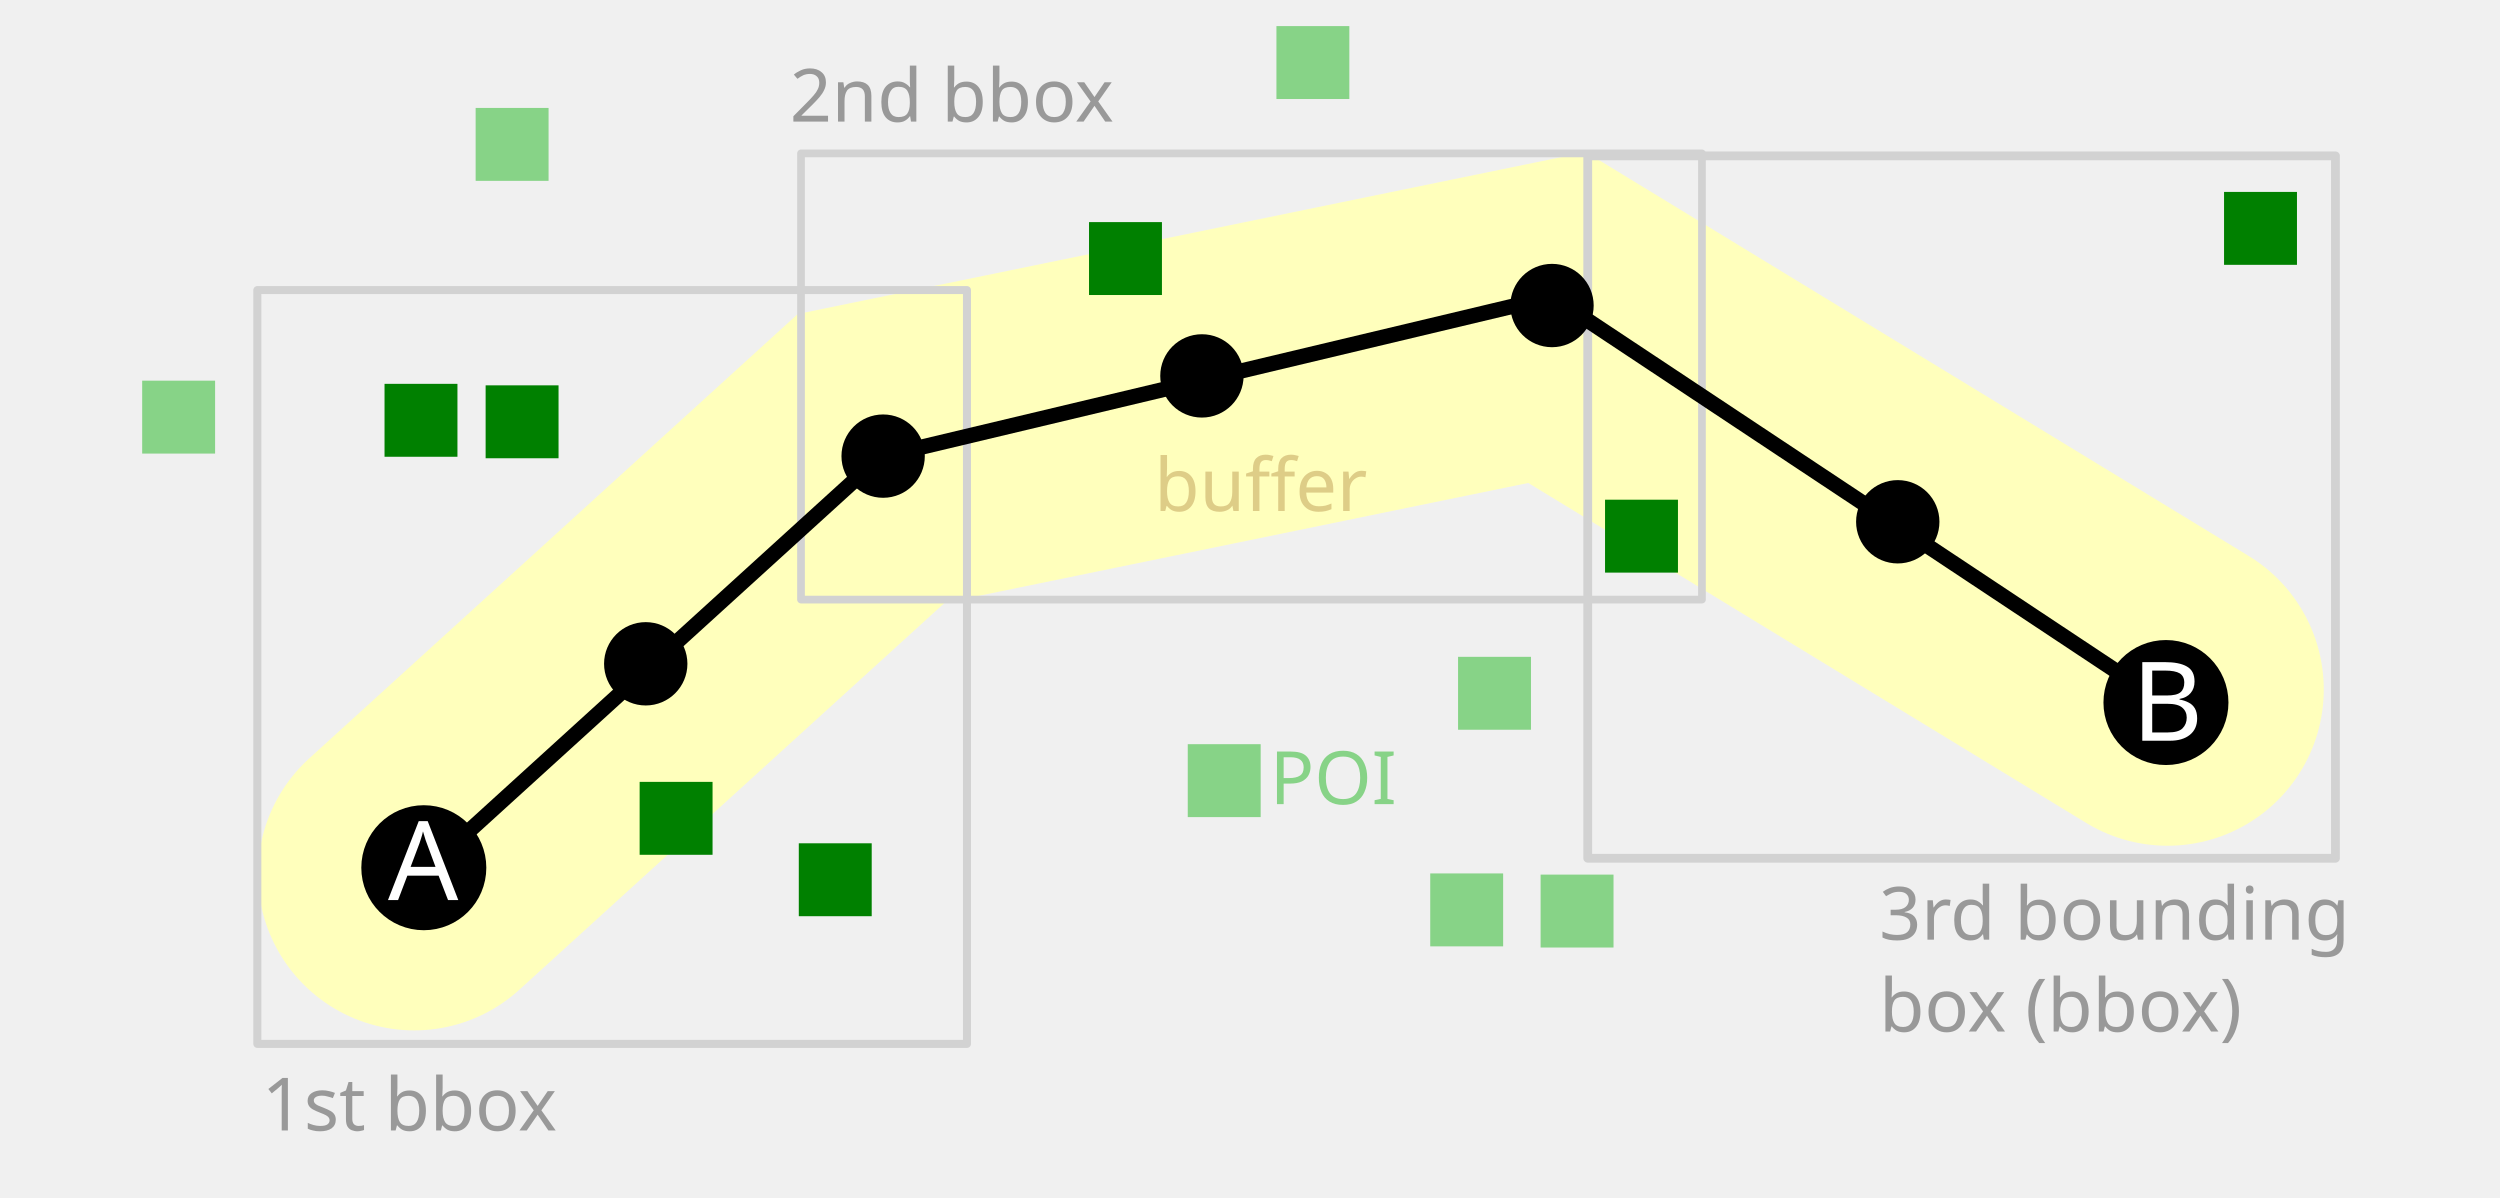
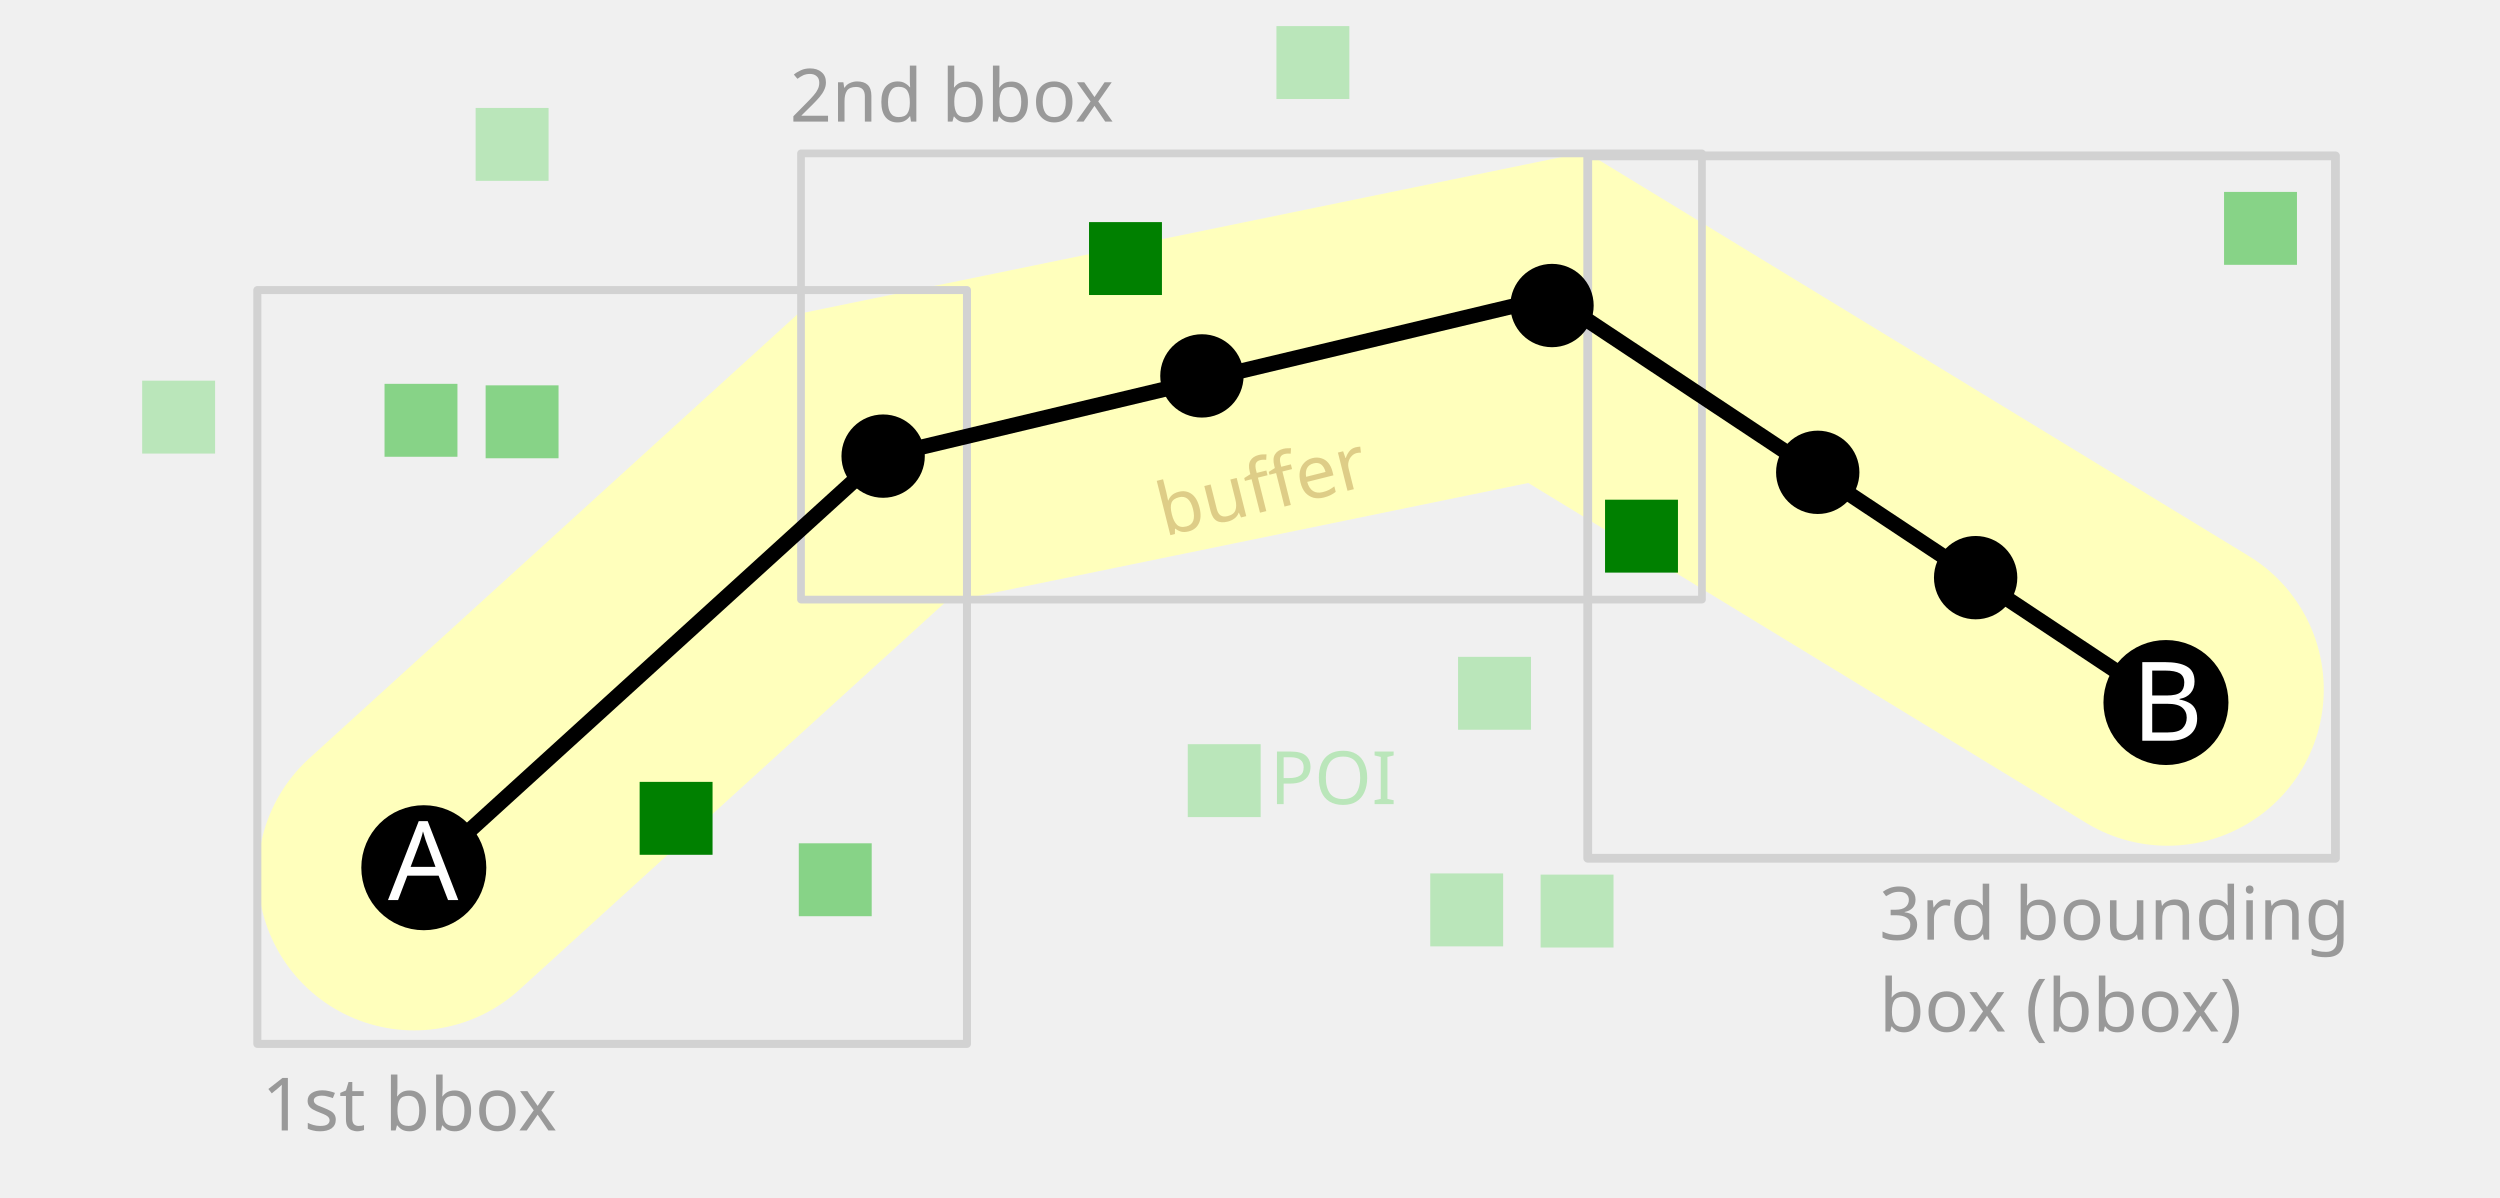
<svg xmlns="http://www.w3.org/2000/svg" width="240mm" height="115mm" viewBox="0 0 240 115" version="1.1" id="svg1">
  <defs id="defs1" />
  <g id="layer1">
    <path style="fill:none;stroke:#ffffbc;stroke-width:30;stroke-linecap:round;stroke-linejoin:miter;stroke-dasharray:none;stroke-opacity:1;paint-order:normal" d="M 39.763,83.917 83.639,44.007 149.474,30.482 208.082,66.191" id="path1-7" />
    <rect style="fill:none;stroke:#d2d2d2;stroke-width:0.77;stroke-linecap:round;stroke-linejoin:round;stroke-dasharray:none;stroke-opacity:1" id="rect2" width="68.124" height="72.366" x="24.704" y="27.848" />
    <rect style="fill:none;stroke:#d2d2d2;stroke-width:0.74;stroke-linecap:round;stroke-linejoin:round;stroke-dasharray:none;stroke-opacity:1" id="rect2-6" width="86.49" height="42.835" x="76.897" y="14.725" />
    <rect style="fill:none;stroke:#d2d2d2;stroke-width:0.846;stroke-linecap:round;stroke-linejoin:round;stroke-dasharray:none;stroke-opacity:1" id="rect2-6-4" width="71.781" height="67.429" x="152.422" y="14.963" />
    <path style="fill:none;stroke:#000000;stroke-width:1.465;stroke-linecap:butt;stroke-linejoin:miter;stroke-dasharray:none;stroke-opacity:1" d="M 40.622,83.78 84.497,43.87 149.007,28.498 207.938,67.602" id="path1" />
    <ellipse style="fill:#000000;stroke:#000000;stroke-width:3.195;stroke-linecap:round;stroke-linejoin:round" id="path2-5" cx="84.781" cy="43.788" rx="2.403" ry="2.403" />
-     <ellipse style="fill:#000000;stroke:#000000;stroke-width:3.195;stroke-linecap:round;stroke-linejoin:round" id="path2-5-29" cx="61.991" cy="63.725" rx="2.403" ry="2.403" />
    <ellipse style="fill:#000000;stroke:#000000;stroke-width:3.195;stroke-linecap:round;stroke-linejoin:round" id="path2-5-5" cx="115.384" cy="36.087" rx="2.403" ry="2.403" />
-     <ellipse style="fill:#000000;stroke:#000000;stroke-width:3.195;stroke-linecap:round;stroke-linejoin:round" id="path2-5-5-0" cx="182.185" cy="50.091" rx="2.403" ry="2.403" />
+     <ellipse style="fill:#000000;stroke:#000000;stroke-width:3.195;stroke-linecap:round;stroke-linejoin:round" id="path2-5-5-0" cx="174.503" cy="45.343" rx="2.403" ry="2.403" />
+     <ellipse style="fill:#000000;stroke:#000000;stroke-width:3.195;stroke-linecap:round;stroke-linejoin:round" id="path2-5-5-0-5" cx="189.661" cy="55.455" rx="2.403" ry="2.403" />
    <ellipse style="fill:#000000;stroke:#000000;stroke-width:3.195;stroke-linecap:round;stroke-linejoin:round" id="path2-5-3" cx="148.992" cy="29.331" rx="2.403" ry="2.403" />
-     <rect style="fill:#008000;stroke:none;stroke-width:1.496;stroke-linecap:round;stroke-linejoin:round;stroke-dasharray:none;stroke-opacity:1" id="rect3" width="7" height="7" x="36.915" y="36.849" />
-     <rect style="fill:#008000;stroke:none;stroke-width:1.496;stroke-linecap:round;stroke-linejoin:round;stroke-dasharray:none;stroke-opacity:1" id="rect3-6" width="7" height="7" x="46.62" y="36.993" />
-     <rect style="fill:#008000;stroke:none;stroke-width:1.496;stroke-linecap:round;stroke-linejoin:round;stroke-dasharray:none;stroke-opacity:1" id="rect3-6-2" width="7" height="7" x="76.684" y="80.956" />
-     <rect style="fill:#87d387;fill-opacity:1;stroke:none;stroke-width:1.496;stroke-linecap:round;stroke-linejoin:round;stroke-dasharray:none;stroke-opacity:1" id="rect3-6-2-2" width="7" height="7" x="114.024" y="71.442" />
-     <rect style="fill:#87d387;fill-opacity:1;stroke:none;stroke-width:1.496;stroke-linecap:round;stroke-linejoin:round;stroke-dasharray:none;stroke-opacity:1" id="rect3-6-2-2-9" width="7" height="7" x="139.974" y="63.055" />
-     <rect style="fill:#87d387;fill-opacity:1;stroke:none;stroke-width:1.496;stroke-linecap:round;stroke-linejoin:round;stroke-dasharray:none;stroke-opacity:1" id="rect3-6-2-2-9-1" width="7" height="7" x="147.898" y="83.962" />
-     <rect style="fill:#87d387;fill-opacity:1;stroke:none;stroke-width:1.496;stroke-linecap:round;stroke-linejoin:round;stroke-dasharray:none;stroke-opacity:1" id="rect3-6-2-2-9-1-7" width="7" height="7" x="137.302" y="83.85" />
+     <rect style="fill:#87d387;stroke:none;stroke-width:1.496;stroke-linecap:round;stroke-linejoin:round;stroke-dasharray:none;stroke-opacity:1;fill-opacity:1" id="rect3" width="7" height="7" x="36.915" y="36.849" />
+     <rect style="fill:#87d387;stroke:none;stroke-width:1.496;stroke-linecap:round;stroke-linejoin:round;stroke-dasharray:none;stroke-opacity:1;fill-opacity:1" id="rect3-6" width="7" height="7" x="46.62" y="36.993" />
+     <rect style="fill:#87d387;stroke:none;stroke-width:1.496;stroke-linecap:round;stroke-linejoin:round;stroke-dasharray:none;stroke-opacity:1;fill-opacity:1" id="rect3-6-2" width="7" height="7" x="76.684" y="80.956" />
+     <rect style="fill:#bae6ba;fill-opacity:1;stroke:none;stroke-width:1.496;stroke-linecap:round;stroke-linejoin:round;stroke-dasharray:none;stroke-opacity:1" id="rect3-6-2-2" width="7" height="7" x="114.024" y="71.442" />
+     <rect style="fill:#bae6ba;fill-opacity:1;stroke:none;stroke-width:1.496;stroke-linecap:round;stroke-linejoin:round;stroke-dasharray:none;stroke-opacity:1" id="rect3-6-2-2-9" width="7" height="7" x="139.974" y="63.055" />
+     <rect style="fill:#bae6ba;fill-opacity:1;stroke:none;stroke-width:1.496;stroke-linecap:round;stroke-linejoin:round;stroke-dasharray:none;stroke-opacity:1" id="rect3-6-2-2-9-1" width="7" height="7" x="147.898" y="83.962" />
+     <rect style="fill:#bae6ba;fill-opacity:1;stroke:none;stroke-width:1.496;stroke-linecap:round;stroke-linejoin:round;stroke-dasharray:none;stroke-opacity:1" id="rect3-6-2-2-9-1-7" width="7" height="7" x="137.302" y="83.85" />
    <rect style="fill:#008000;stroke:none;stroke-width:1.496;stroke-linecap:round;stroke-linejoin:round;stroke-dasharray:none;stroke-opacity:1" id="rect3-6-2-2-9-4" width="7" height="7" x="154.084" y="47.971" />
-     <rect style="fill:#008000;stroke:none;stroke-width:1.496;stroke-linecap:round;stroke-linejoin:round;stroke-dasharray:none;stroke-opacity:1" id="rect3-6-2-2-9-4-68" width="7" height="7" x="213.509" y="18.424" />
-     <rect style="fill:#87d387;fill-opacity:1;stroke:none;stroke-width:1.496;stroke-linecap:round;stroke-linejoin:round;stroke-dasharray:none;stroke-opacity:1" id="rect3-6-2-2-9-4-6" width="7" height="7" x="122.537" y="2.506" />
+     <rect style="fill:#87d387;stroke:none;stroke-width:1.496;stroke-linecap:round;stroke-linejoin:round;stroke-dasharray:none;stroke-opacity:1;fill-opacity:1" id="rect3-6-2-2-9-4-68" width="7" height="7" x="213.509" y="18.424" />
+     <rect style="fill:#bae6ba;fill-opacity:1;stroke:none;stroke-width:1.496;stroke-linecap:round;stroke-linejoin:round;stroke-dasharray:none;stroke-opacity:1" id="rect3-6-2-2-9-4-6" width="7" height="7" x="122.537" y="2.506" />
    <rect style="fill:#008000;stroke:none;stroke-width:1.496;stroke-linecap:round;stroke-linejoin:round;stroke-dasharray:none;stroke-opacity:1" id="rect3-6-2-2-9-4-6-3" width="7" height="7" x="104.546" y="21.322" />
    <rect style="fill:#008000;stroke:none;stroke-width:1.496;stroke-linecap:round;stroke-linejoin:round;stroke-dasharray:none;stroke-opacity:1" id="rect3-6-2-7" width="7" height="7" x="61.405" y="75.06" />
-     <rect style="fill:#87d387;fill-opacity:1;stroke:none;stroke-width:1.496;stroke-linecap:round;stroke-linejoin:round;stroke-dasharray:none;stroke-opacity:1" id="rect3-6-9" width="7" height="7" x="45.662" y="10.362" />
-     <rect style="fill:#87d387;fill-opacity:1;stroke:none;stroke-width:1.496;stroke-linecap:round;stroke-linejoin:round;stroke-dasharray:none;stroke-opacity:1" id="rect3-6-9-3" width="7" height="7" x="13.649" y="36.544" />
+     <rect style="fill:#bae6ba;fill-opacity:1;stroke:none;stroke-width:1.496;stroke-linecap:round;stroke-linejoin:round;stroke-dasharray:none;stroke-opacity:1" id="rect3-6-9" width="7" height="7" x="45.662" y="10.362" />
+     <rect style="fill:#bae6ba;fill-opacity:1;stroke:none;stroke-width:1.496;stroke-linecap:round;stroke-linejoin:round;stroke-dasharray:none;stroke-opacity:1" id="rect3-6-9-3" width="7" height="7" x="13.649" y="36.544" />
    <g id="g12">
      <ellipse style="fill:#000000;stroke:#000000;stroke-width:4.792;stroke-linecap:round;stroke-linejoin:round" id="path2" cx="40.686" cy="83.301" rx="3.604" ry="3.604" />
      <text xml:space="preserve" style="font-style:normal;font-weight:normal;font-size:10.583px;line-height:1.25;font-family:sans-serif;fill:#000000;fill-opacity:1;stroke:none;stroke-width:0.265" x="37.245" y="86.406" id="text3">
        <tspan id="tspan3" style="fill:#ffffff;stroke-width:0.265" x="37.245" y="86.406">A</tspan>
      </text>
    </g>
    <g id="g11" transform="translate(59.29644,38.25516)">
      <ellipse style="fill:#000000;stroke:#000000;stroke-width:4.792;stroke-linecap:round;stroke-linejoin:round" id="path2-5-2" cx="148.635" cy="29.188" rx="3.604" ry="3.604" />
      <text xml:space="preserve" style="font-style:normal;font-weight:normal;font-size:10.583px;line-height:1.25;font-family:sans-serif;fill:#000000;fill-opacity:1;stroke:none;stroke-width:0.265" x="145.331" y="32.855" id="text4">
        <tspan id="tspan4" style="fill:#ffffff;stroke-width:0.265" x="145.331" y="32.855">B</tspan>
      </text>
    </g>
    <text xml:space="preserve" style="font-style:normal;font-weight:normal;font-size:7.056px;line-height:1.25;font-family:sans-serif;fill:#999999;fill-opacity:1;stroke:none;stroke-width:0.265" x="180.408" y="90.207" id="text5">
      <tspan style="font-size:7.056px;fill:#999999;stroke-width:0.265" x="180.408" y="90.207" id="tspan9">3rd bounding</tspan>
      <tspan style="font-size:7.056px;fill:#999999;stroke-width:0.265" x="180.408" y="99.026" id="tspan8">box (bbox)</tspan>
    </text>
    <text xml:space="preserve" style="font-style:normal;font-weight:normal;font-size:7.056px;line-height:1.25;font-family:sans-serif;fill:#999999;fill-opacity:1;stroke:none;stroke-width:0.265" x="25.135" y="108.526" id="text5-9">
      <tspan style="font-size:7.056px;fill:#999999;stroke-width:0.265" x="25.135" y="108.526" id="tspan8-4">1st bbox</tspan>
    </text>
    <text xml:space="preserve" style="font-style:normal;font-weight:normal;font-size:7.056px;line-height:1.25;font-family:sans-serif;fill:#999999;fill-opacity:1;stroke:none;stroke-width:0.265" x="75.821" y="11.675" id="text5-9-1">
      <tspan style="font-size:7.056px;fill:#999999;stroke-width:0.265" x="75.821" y="11.675" id="tspan8-4-4">2nd bbox</tspan>
    </text>
-     <text xml:space="preserve" style="font-style:normal;font-weight:normal;font-size:7.056px;line-height:1.25;font-family:sans-serif;fill:#87d387;fill-opacity:1;stroke:none;stroke-width:0.265" x="121.902" y="77.195" id="text6">
-       <tspan id="tspan6" style="font-size:7.056px;fill:#87d387;fill-opacity:1;stroke-width:0.265" x="121.902" y="77.195">POI</tspan>
+     <text xml:space="preserve" style="font-style:normal;font-weight:normal;font-size:7.056px;line-height:1.25;font-family:sans-serif;fill:#bae6ba;fill-opacity:1;stroke:none;stroke-width:0.265" x="121.902" y="77.195" id="text6">
+       <tspan id="tspan6" style="font-size:7.056px;fill:#bae6ba;fill-opacity:1;stroke-width:0.265" x="121.902" y="77.195">POI</tspan>
    </text>
-     <text xml:space="preserve" style="font-style:normal;font-weight:normal;font-size:7.056px;line-height:1.25;font-family:sans-serif;fill:#decd87;fill-opacity:1;stroke:none;stroke-width:0.265" x="110.817" y="49.054" id="text7">
-       <tspan id="tspan7" style="font-size:7.056px;fill:#decd87;stroke-width:0.265" x="110.817" y="49.054">buffer</tspan>
+     <text xml:space="preserve" style="font-style:normal;font-weight:normal;font-size:7.056px;line-height:1.25;font-family:sans-serif;fill:#decd87;fill-opacity:1;stroke:none;stroke-width:0.265" x="95.903" y="77.144" id="text7" transform="rotate(-14.0678)">
+       <tspan id="tspan7" style="font-size:7.056px;fill:#decd87;stroke-width:0.265" x="95.903" y="77.144">buffer</tspan>
    </text>
  </g>
</svg>
